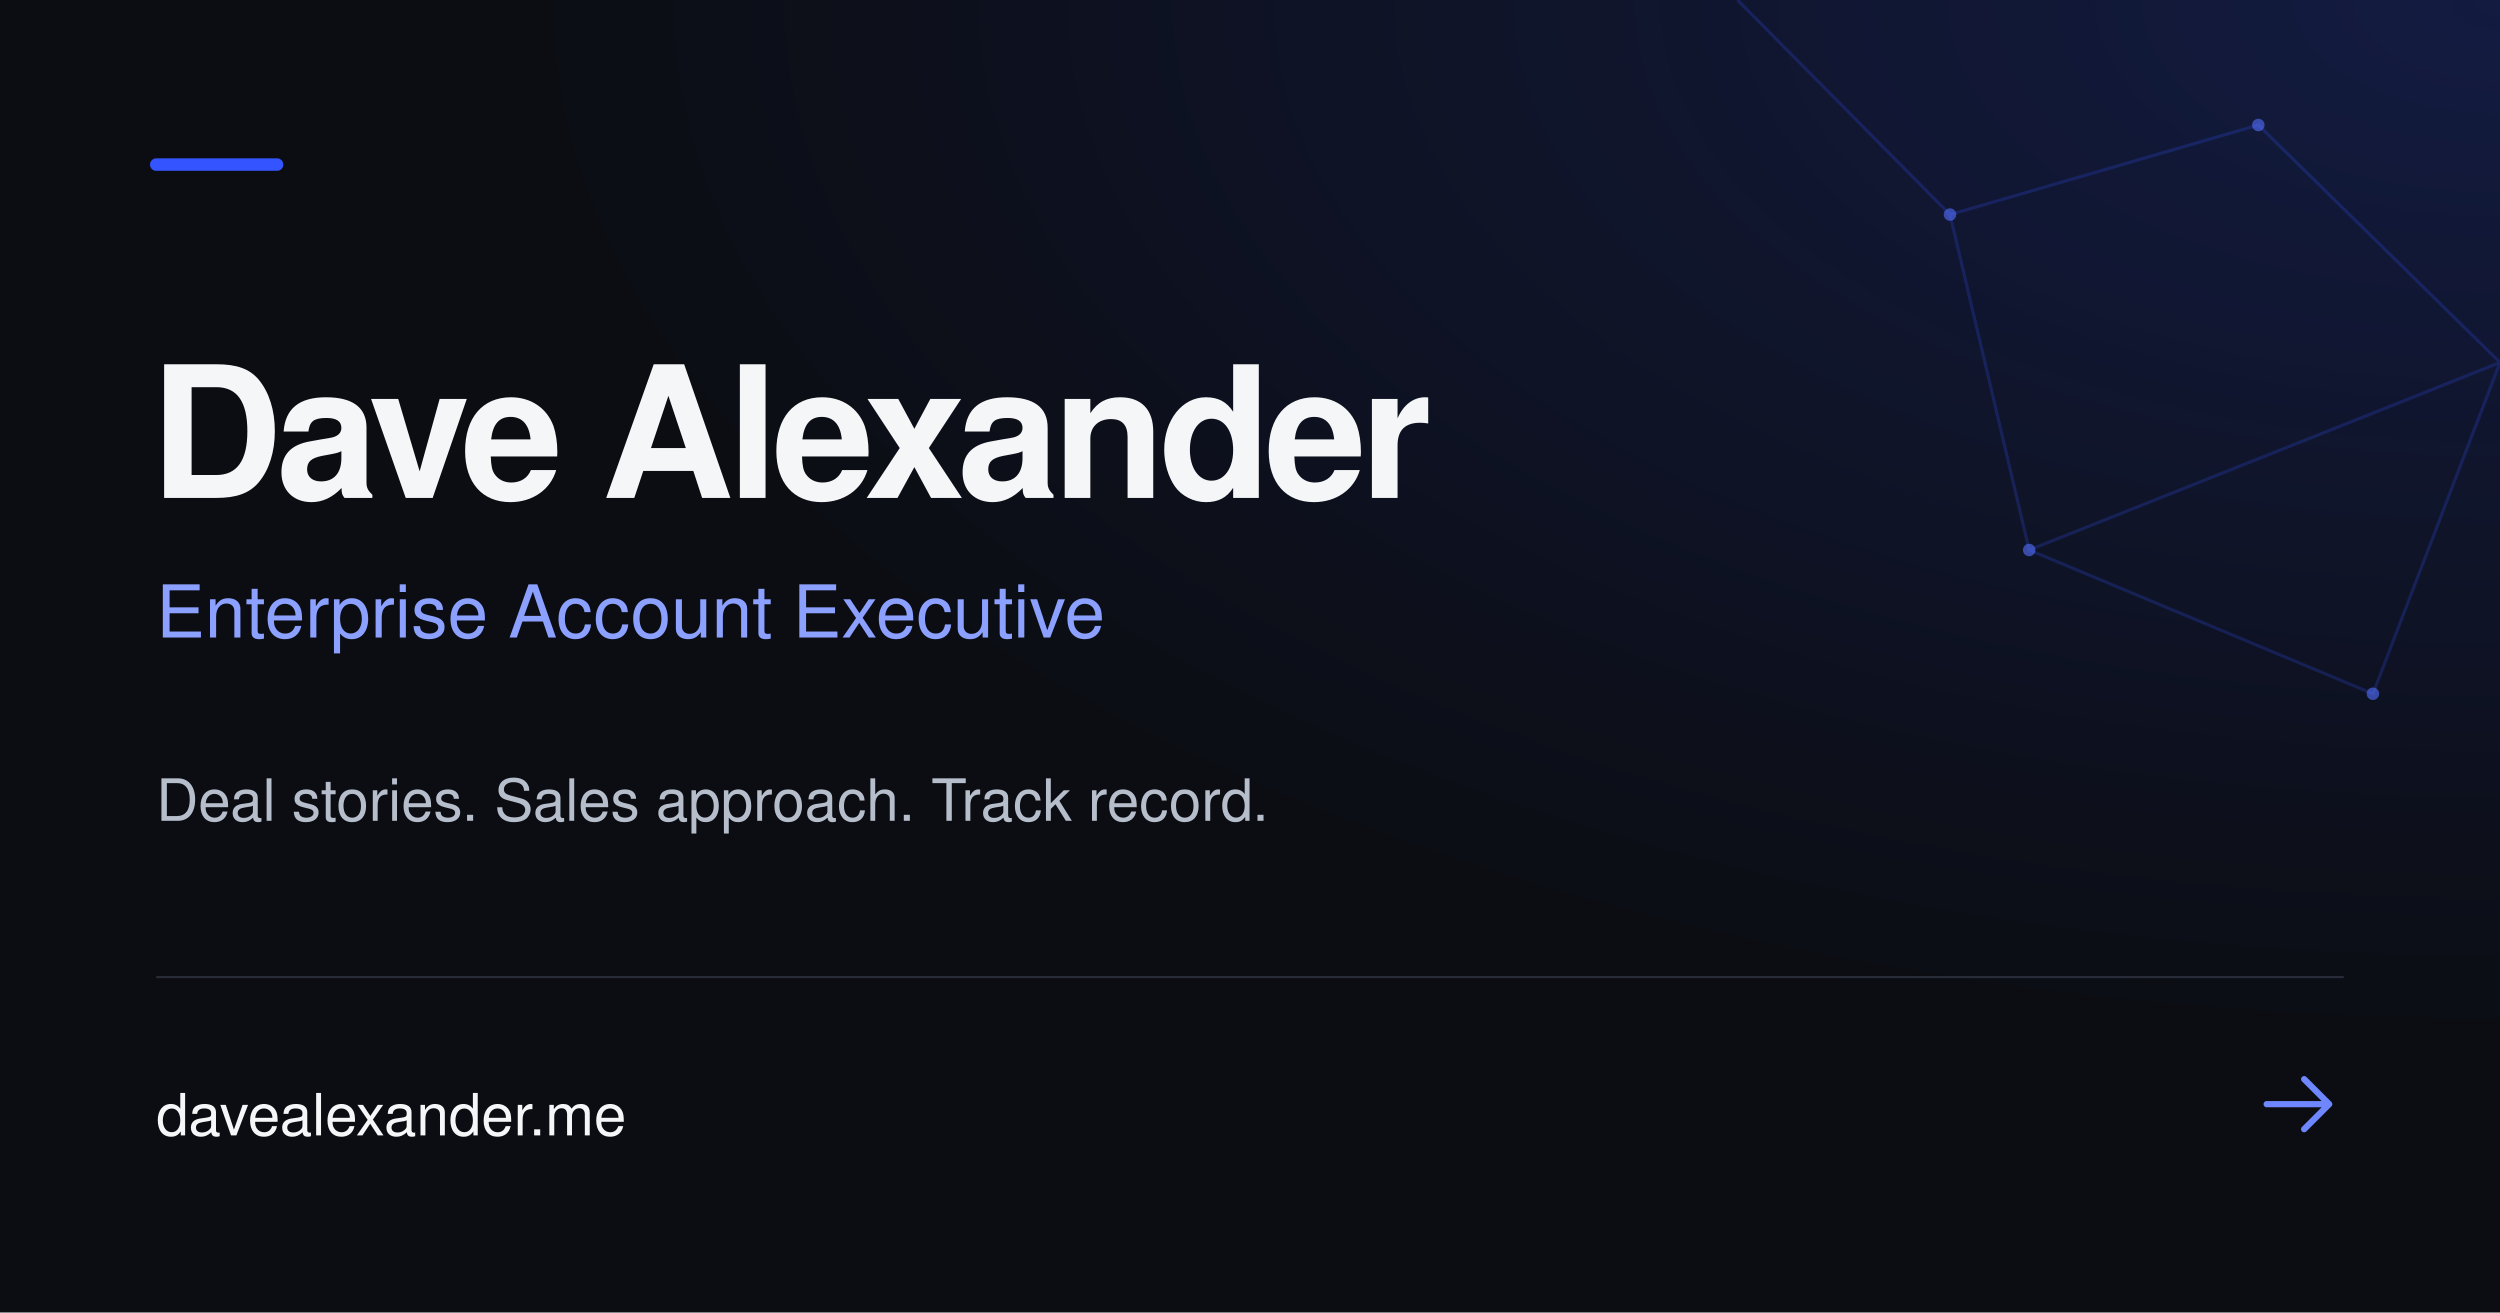
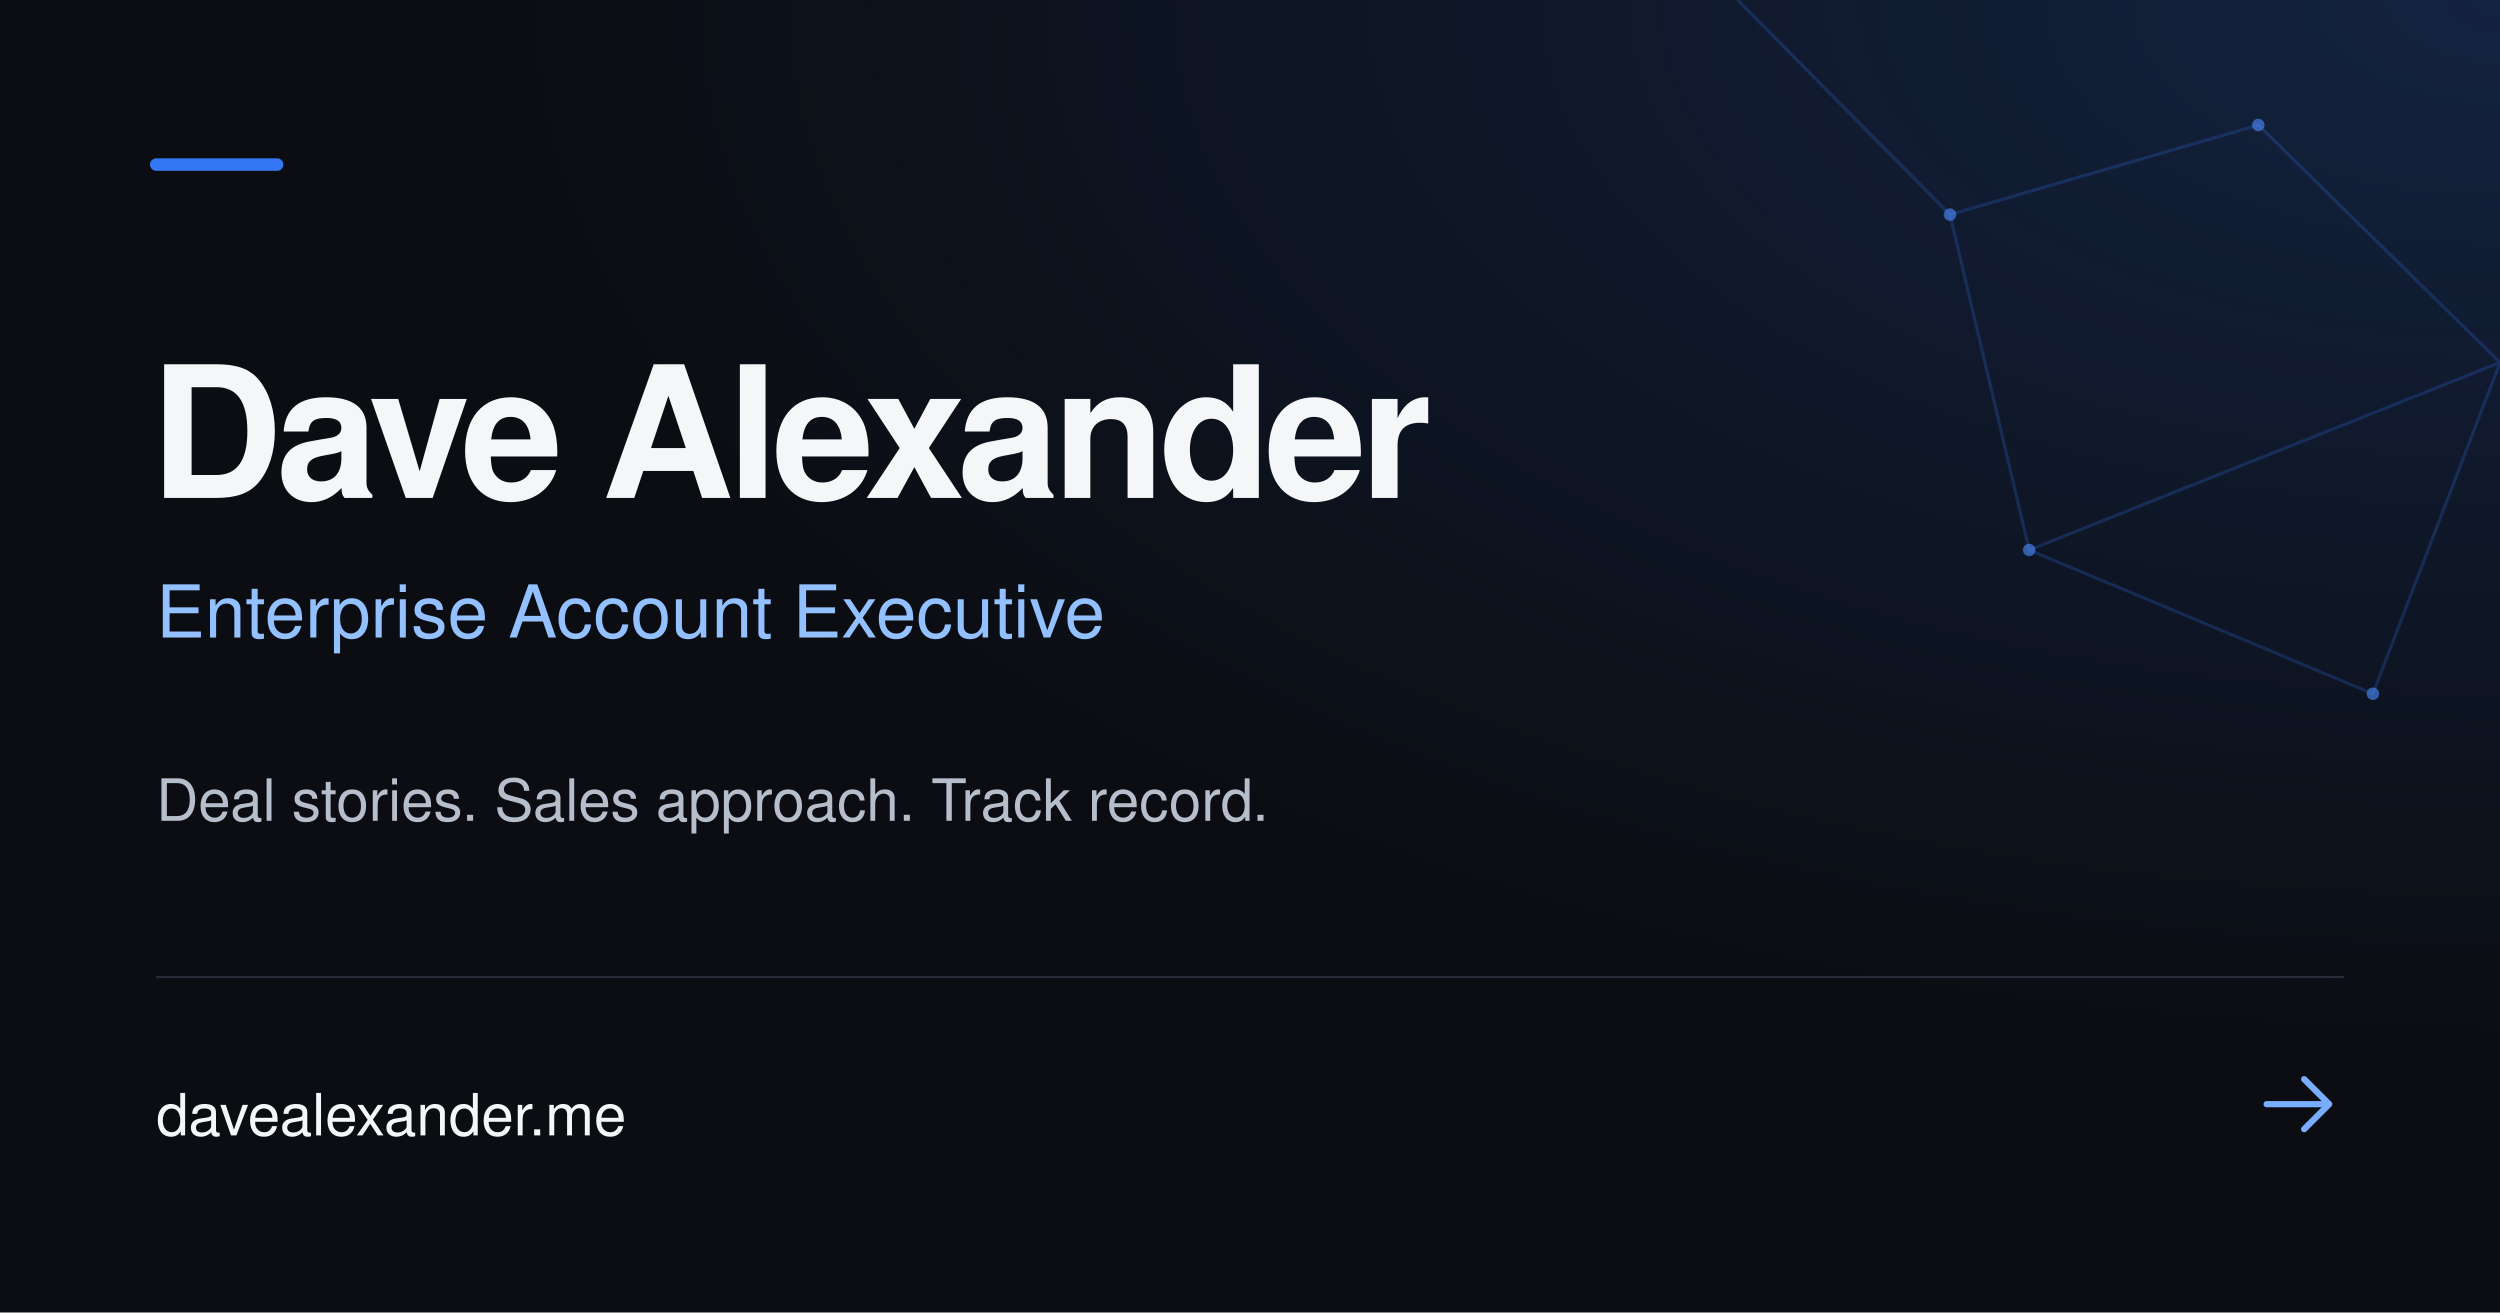
<svg xmlns="http://www.w3.org/2000/svg" width="1200" height="630" viewBox="0 0 1200 630">
  <defs>
    <radialGradient id="glow" cx="100%" cy="0%" r="100%">
-       <stop offset="0" stop-color="#3454ff" stop-opacity=".2" />
-       <stop offset=".8" stop-color="#3454ff" stop-opacity="0" />
+       <stop offset="0" stop-color="#3478f6" stop-opacity=".2" />
+       <stop offset=".8" stop-color="#3478f6" stop-opacity="0" />
    </radialGradient>
  </defs>
  <rect width="1200" height="630" fill="#0b0d12" />
  <rect width="1200" height="630" fill="url(#glow)" />
-   <path d="M834 0 936 103 1084 60 1200 174 M936 103 974 264 1200 174 M974 264 1139 333 1200 174" fill="none" stroke="#3454ff" stroke-opacity=".22" stroke-width="1.5" />
-   <g fill="#5470ff" opacity=".6">
+   <path d="M834 0 936 103 1084 60 1200 174 M936 103 974 264 1200 174 M974 264 1139 333 1200 174" fill="none" stroke="#3478f6" stroke-opacity=".22" stroke-width="1.5" />
+   <g fill="#4c8dff" opacity=".6">
    <circle cx="936" cy="103" r="3" />
    <circle cx="1084" cy="60" r="3" />
    <circle cx="974" cy="264" r="3" />
    <circle cx="1139" cy="333" r="3" />
  </g>
-   <rect x="72" y="76" width="64" height="6" rx="3" fill="#3454ff" />
+   <rect x="72" y="76" width="64" height="6" rx="3" fill="#3478f6" />
  <g font-family="Helvetica, Arial, sans-serif">
    <text x="72" y="239" fill="#f5f6f8" font-size="88" font-weight="700" letter-spacing="-3">Dave Alexander</text>
-     <text x="75" y="306" fill="#8ba0ff" font-size="35" font-weight="500">Enterprise Account Executive</text>
+     <text x="75" y="306" fill="#93c0ff" font-size="35" font-weight="500">Enterprise Account Executive</text>
    <text x="75" y="394" fill="#b7becb" font-size="28">Deal stories. Sales approach. Track record.</text>
    <path d="M75 469H1125" stroke="#282d39" />
    <text x="75" y="545" fill="#f5f6f8" font-size="28" font-weight="500">davealexander.me</text>
  </g>
-   <path d="M1088 530h30m-12-12 12 12-12 12" fill="none" stroke="#6e87ff" stroke-width="3" stroke-linecap="round" stroke-linejoin="round" />
+   <path d="M1088 530h30m-12-12 12 12-12 12" fill="none" stroke="#78adff" stroke-width="3" stroke-linecap="round" stroke-linejoin="round" />
</svg>
